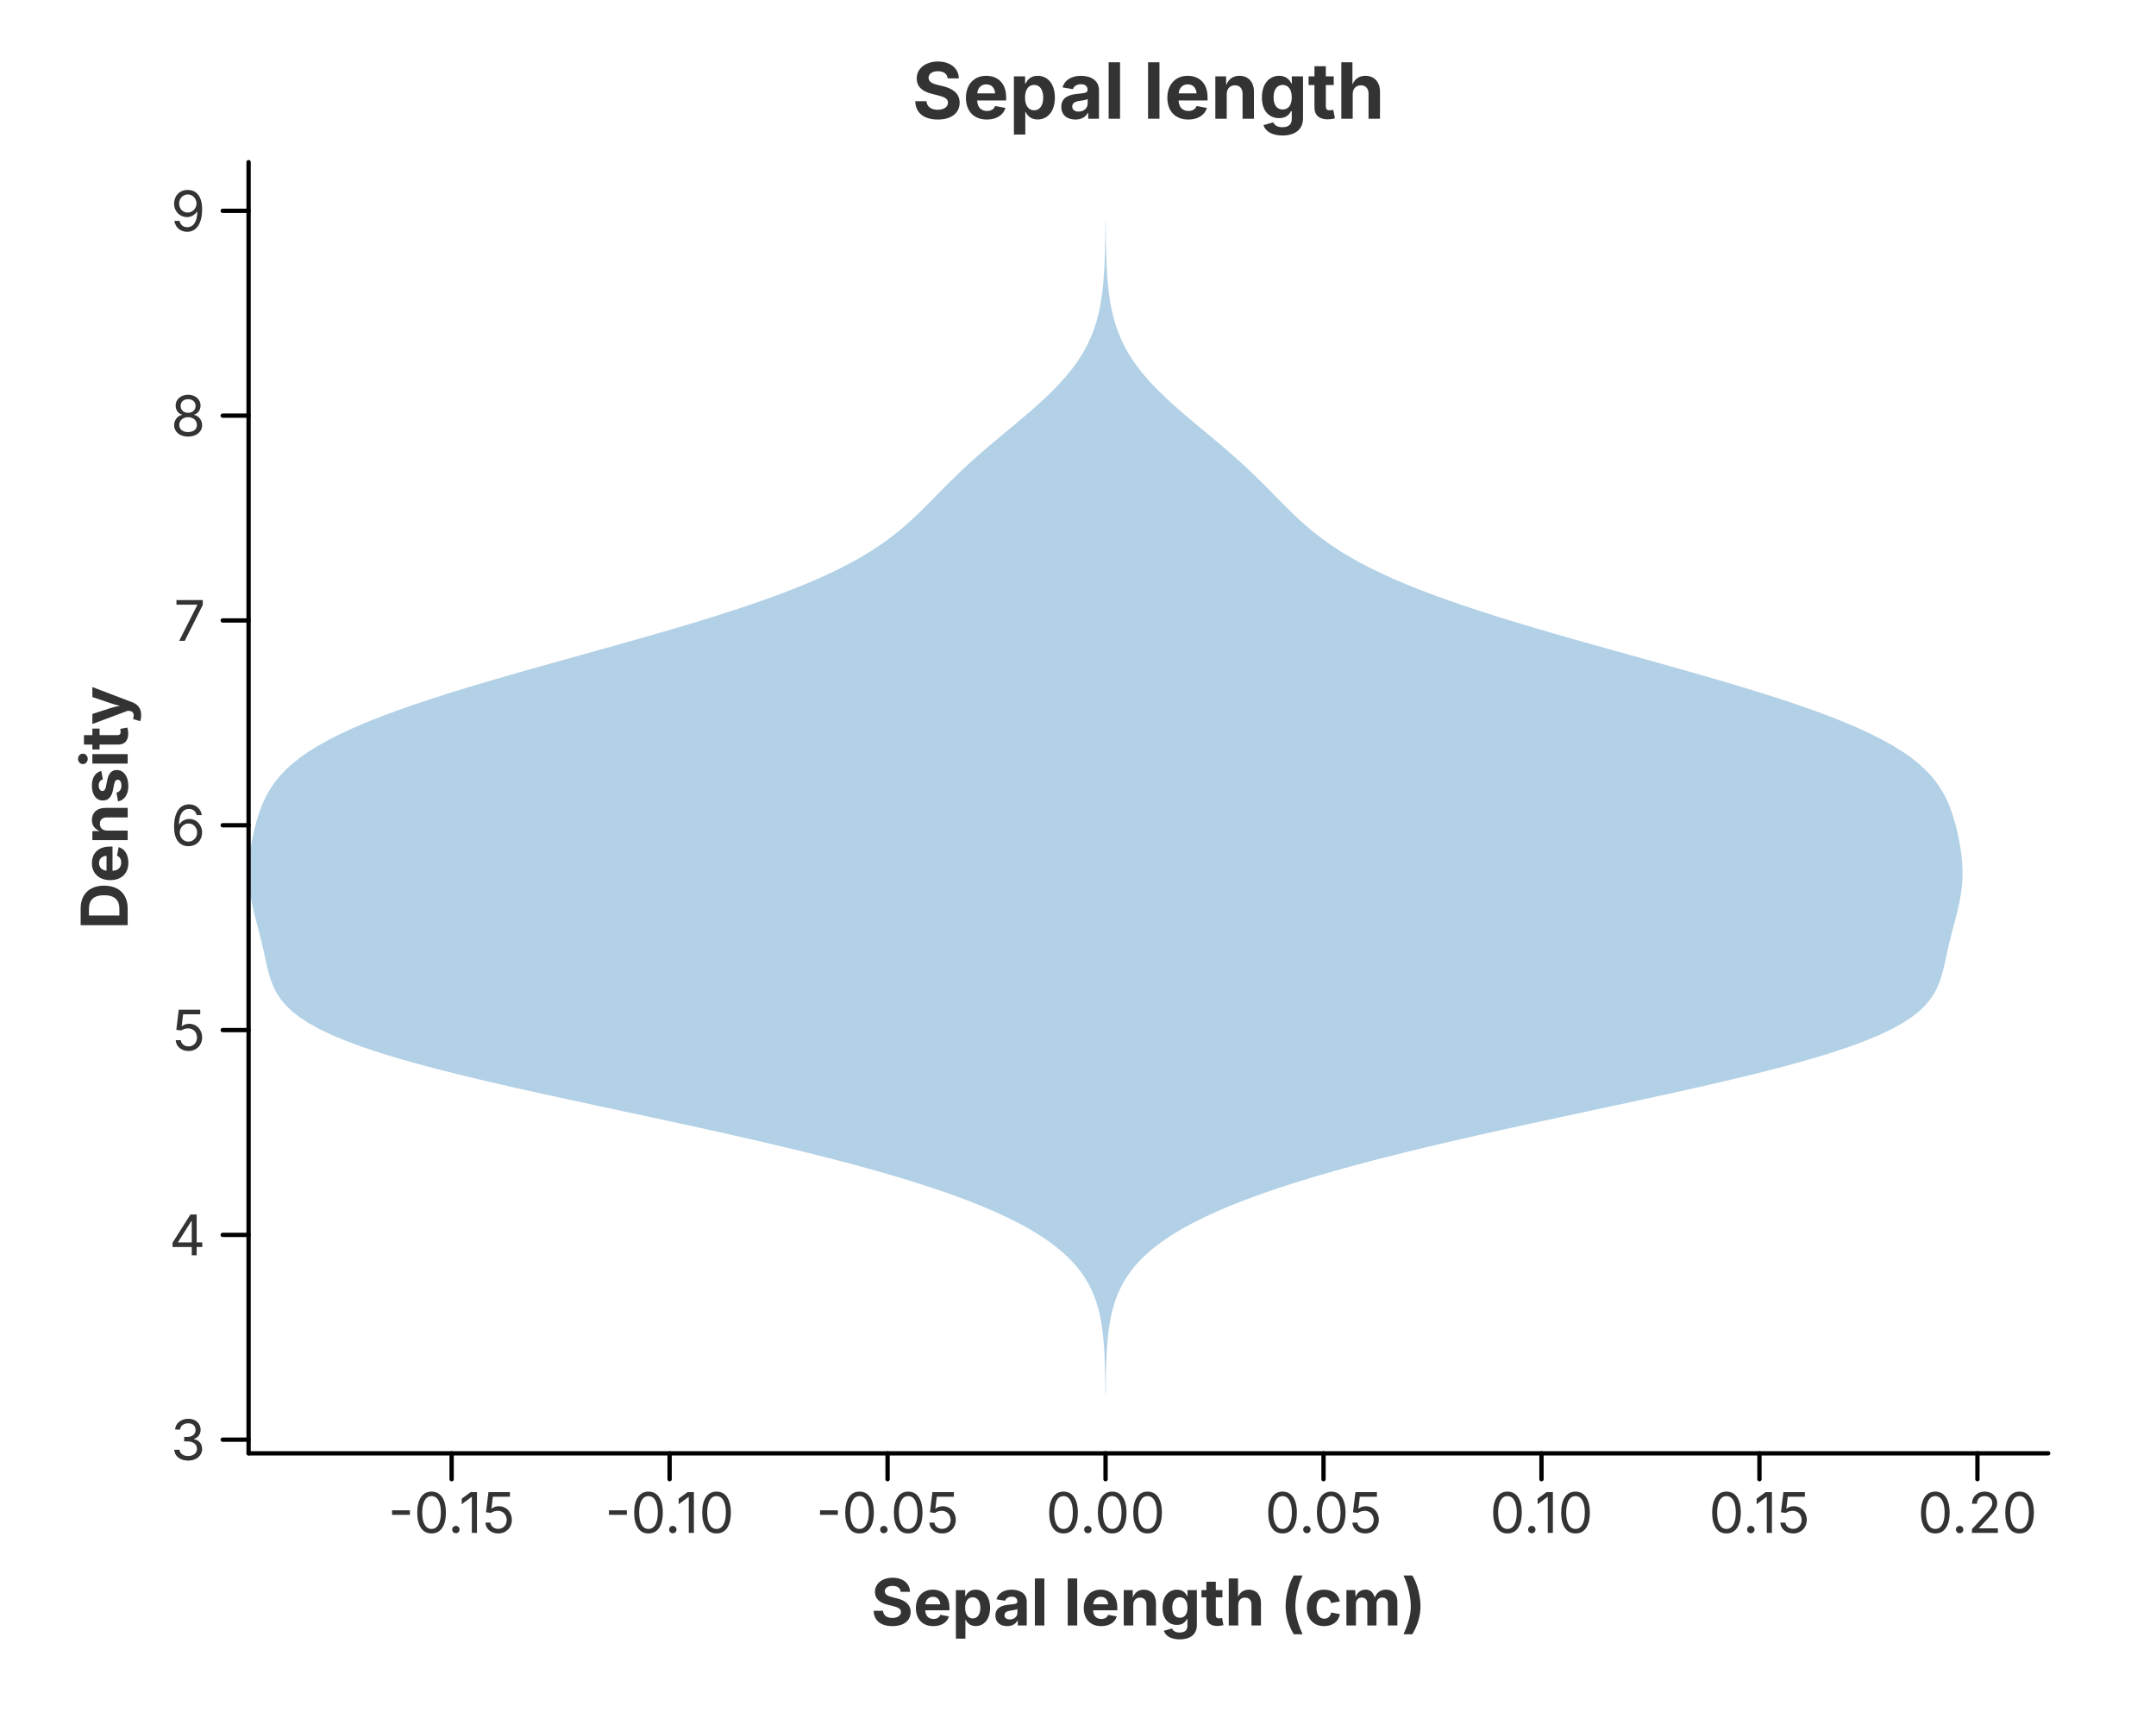
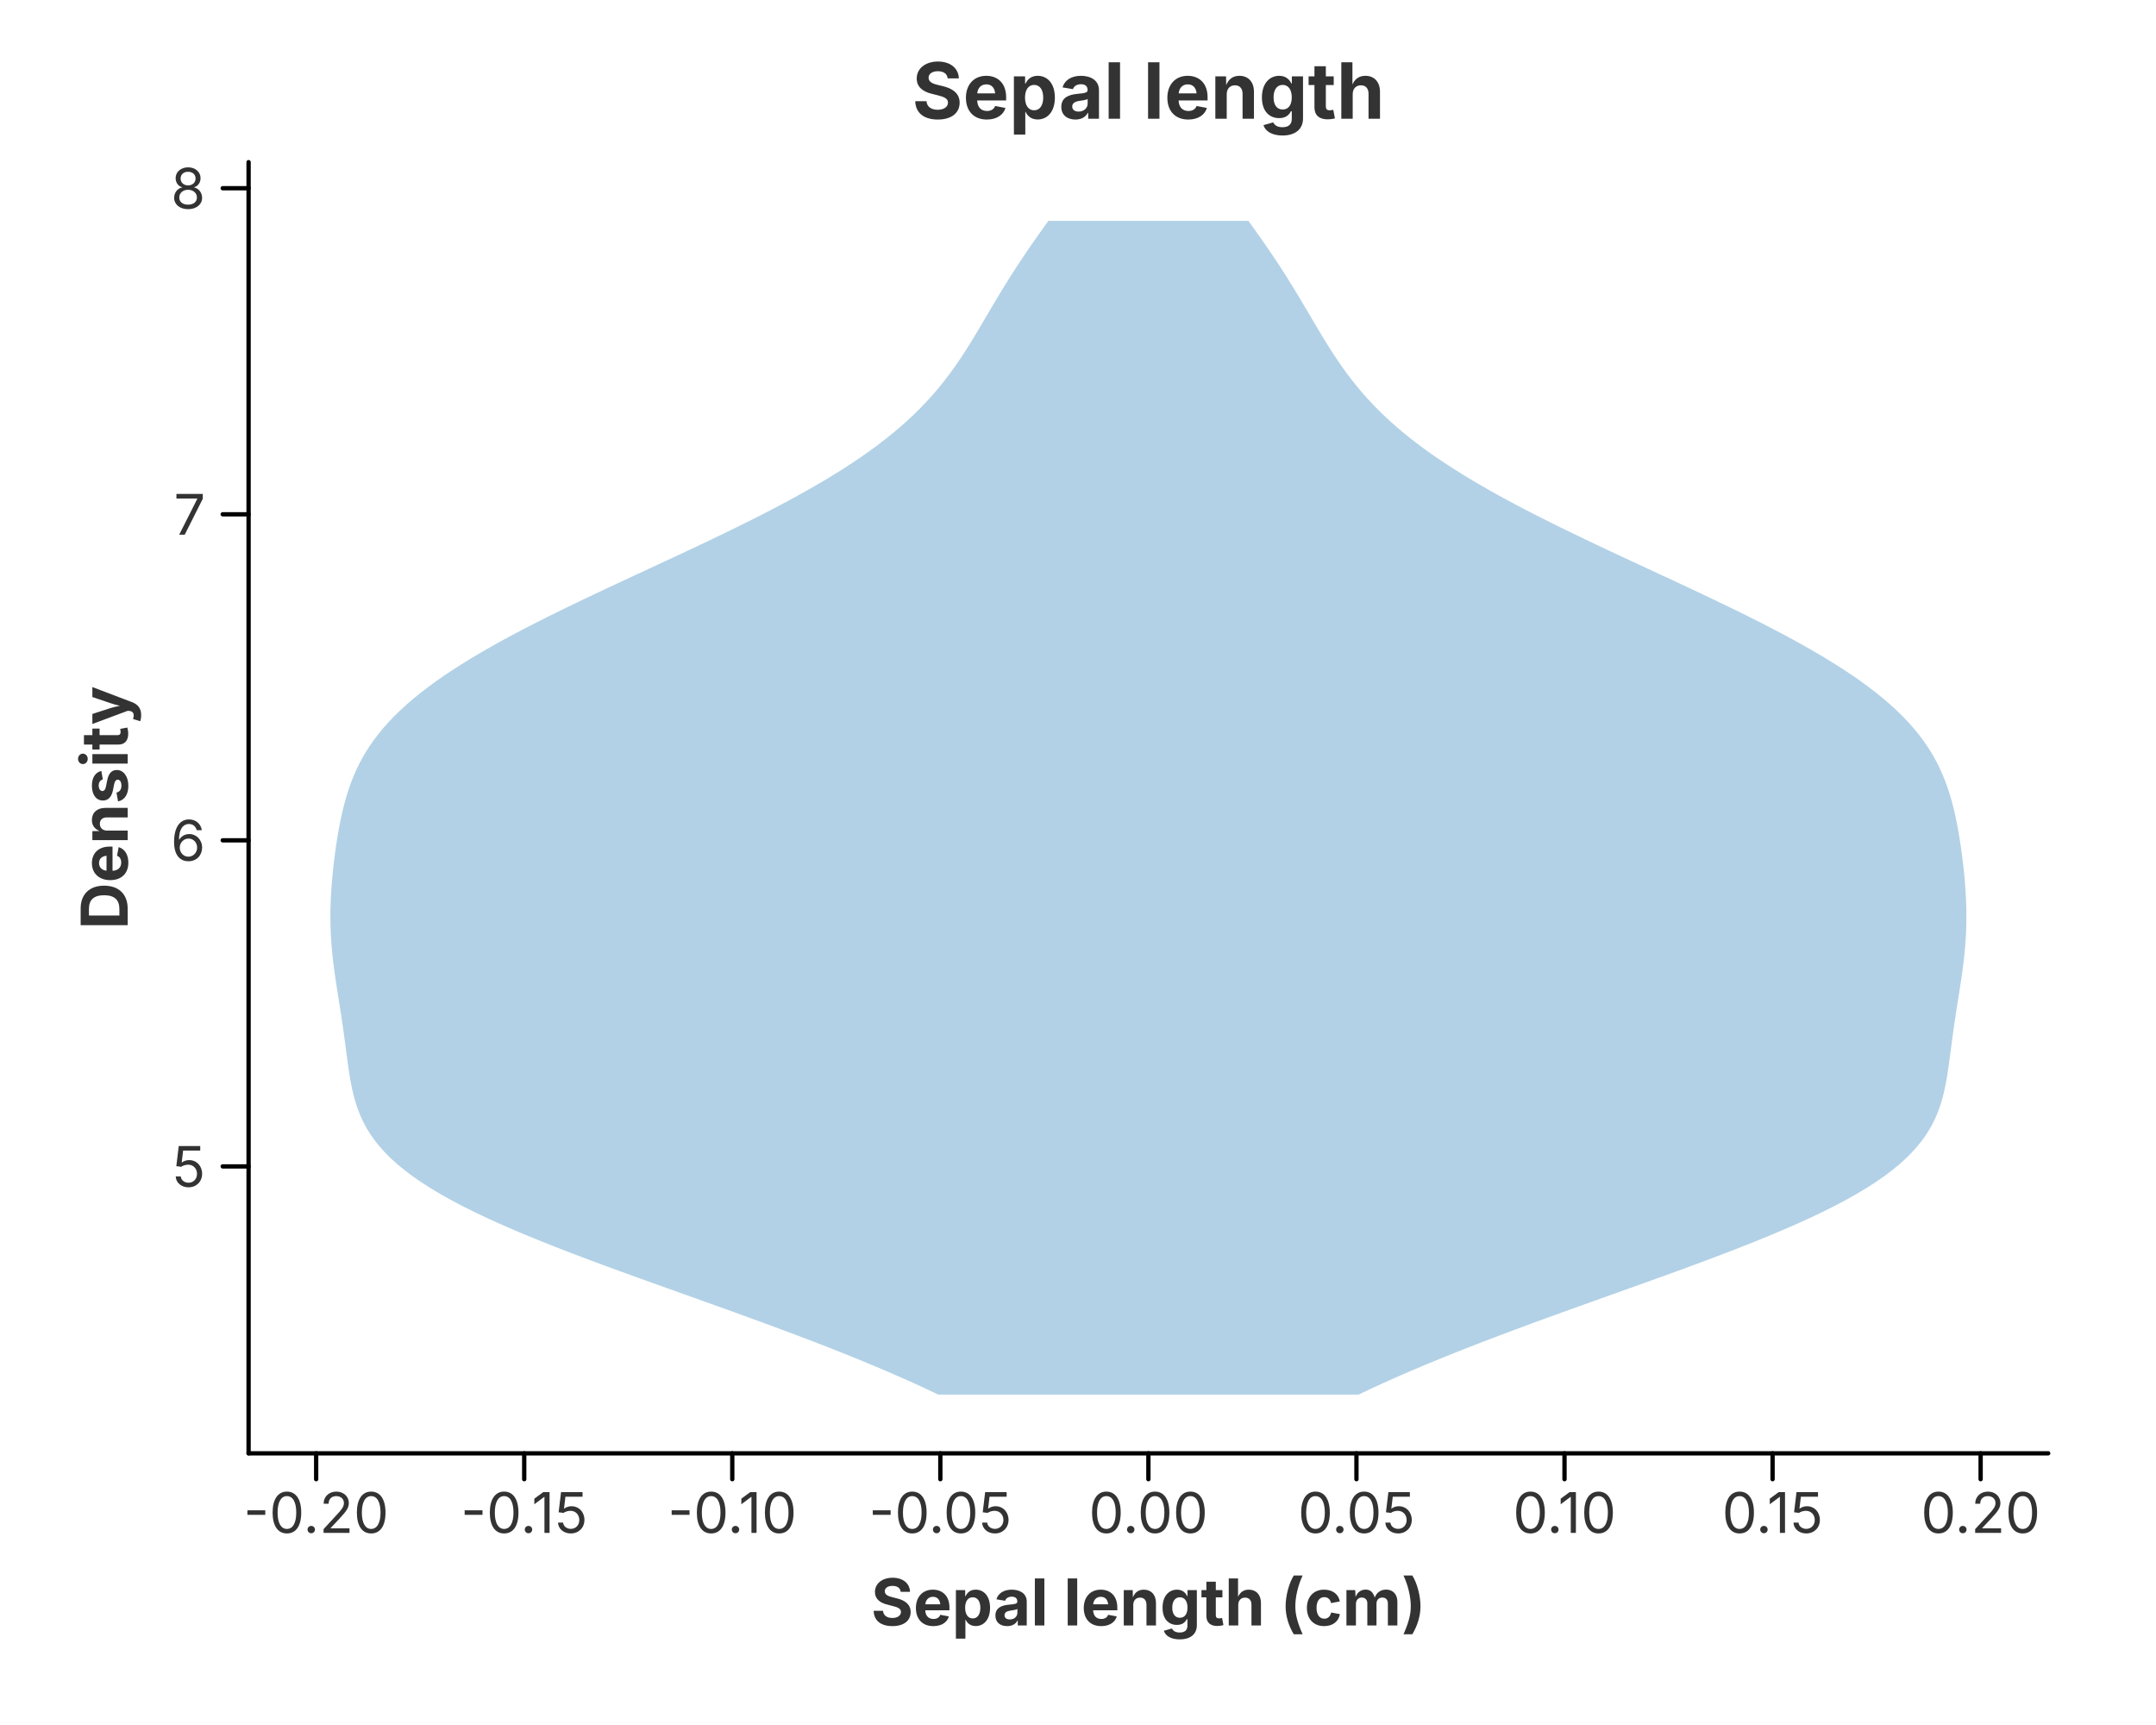
<svg xmlns="http://www.w3.org/2000/svg" width="500" height="400" viewBox="0 0 500 400">
  <rect x="0.000" y="0.000" width="500.000" height="400.000" fill="rgba(255,255,255,1.000)" stroke="none" stroke-width="0.000" fill-opacity="1.000" stroke-opacity="1.000" />
  <text x="266.325" y="20.800" font-size="18.0" font-family="Inter, -apple-system, BlinkMacSystemFont, 'Segoe UI', Roboto, Helvetica, Arial, 'PingFang SC', 'Microsoft YaHei', Ubuntu, Cantarell, 'Noto Sans', sans-serif" fill="rgba(51,51,51,1.000)" fill-opacity="1.000" text-anchor="middle" font-weight="bold" dominant-baseline="middle" transform="rotate(0 266.325 20.800)">Sepal length</text>
  <defs>
    <clipPath id="plot-clip-area-0">
      <rect x="57.650" y="37.600" width="417.350" height="299.400" />
    </clipPath>
  </defs>
  <g clip-path="url(#plot-clip-area-0)">
-     <path d="M 256.422 323.391 L 256.435 322.023 L 256.452 320.655 L 256.474 319.288 L 256.504 317.920 L 256.543 316.552 L 256.593 315.184 L 256.657 313.817 L 256.739 312.449 L 256.842 311.081 L 256.972 309.713 L 257.134 308.346 L 257.333 306.978 L 257.579 305.610 L 257.877 304.242 L 258.238 302.875 L 258.671 301.507 L 259.187 300.139 L 259.797 298.771 L 260.514 297.404 L 261.349 296.036 L 262.316 294.668 L 263.429 293.300 L 264.700 291.933 L 266.143 290.565 L 267.770 289.197 L 269.594 287.829 L 271.626 286.462 L 273.878 285.094 L 276.357 283.726 L 279.073 282.358 L 282.032 280.991 L 285.240 279.623 L 288.702 278.255 L 292.419 276.887 L 296.393 275.520 L 300.622 274.152 L 305.105 272.784 L 309.836 271.417 L 314.810 270.049 L 320.016 268.681 L 325.444 267.313 L 331.078 265.945 L 336.902 264.578 L 342.895 263.210 L 349.031 261.842 L 355.282 260.475 L 361.615 259.107 L 367.996 257.739 L 374.383 256.371 L 380.735 255.004 L 387.007 253.636 L 393.152 252.268 L 399.123 250.900 L 404.875 249.533 L 410.364 248.165 L 415.549 246.797 L 420.395 245.429 L 424.872 244.062 L 428.958 242.694 L 432.638 241.326 L 435.908 239.958 L 438.769 238.591 L 441.235 237.223 L 443.324 235.855 L 445.065 234.487 L 446.490 233.120 L 447.637 231.752 L 448.548 230.384 L 449.264 229.016 L 449.827 227.649 L 450.276 226.281 L 450.647 224.913 L 450.972 223.545 L 451.274 222.178 L 451.573 220.810 L 451.882 219.442 L 452.207 218.074 L 452.549 216.707 L 452.905 215.339 L 453.266 213.971 L 453.623 212.603 L 453.965 211.236 L 454.279 209.868 L 454.554 208.500 L 454.783 207.132 L 454.957 205.765 L 455.072 204.397 L 455.126 203.029 L 455.121 201.661 L 455.058 200.294 L 454.943 198.926 L 454.780 197.558 L 454.574 196.190 L 454.329 194.823 L 454.048 193.455 L 453.729 192.087 L 453.371 190.719 L 452.966 189.352 L 452.507 187.984 L 451.981 186.616 L 451.372 185.248 L 450.662 183.881 L 449.833 182.513 L 448.865 181.145 L 447.735 179.777 L 446.426 178.410 L 444.916 177.042 L 443.191 175.674 L 441.235 174.306 L 439.038 172.939 L 436.591 171.571 L 433.890 170.203 L 430.936 168.835 L 427.730 167.468 L 424.281 166.100 L 420.598 164.732 L 416.695 163.364 L 412.588 161.997 L 408.296 160.629 L 403.840 159.261 L 399.243 157.893 L 394.530 156.526 L 389.726 155.158 L 384.858 153.790 L 379.954 152.422 L 375.040 151.055 L 370.144 149.687 L 365.293 148.319 L 360.513 146.951 L 355.828 145.584 L 351.262 144.216 L 346.835 142.848 L 342.568 141.480 L 338.476 140.113 L 334.573 138.745 L 330.871 137.377 L 327.377 136.009 L 324.096 134.642 L 321.029 133.274 L 318.174 131.906 L 315.528 130.538 L 313.080 129.171 L 310.821 127.803 L 308.738 126.435 L 306.814 125.067 L 305.031 123.700 L 303.371 122.332 L 301.814 120.964 L 300.339 119.596 L 298.926 118.229 L 297.554 116.861 L 296.206 115.493 L 294.863 114.125 L 293.512 112.758 L 292.139 111.390 L 290.735 110.022 L 289.294 108.655 L 287.811 107.287 L 286.287 105.919 L 284.724 104.551 L 283.128 103.184 L 281.505 101.816 L 279.866 100.448 L 278.222 99.080 L 276.584 97.713 L 274.966 96.345 L 273.380 94.977 L 271.838 93.609 L 270.352 92.242 L 268.932 90.874 L 267.586 89.506 L 266.321 88.138 L 265.142 86.771 L 264.054 85.403 L 263.057 84.035 L 262.151 82.667 L 261.335 81.300 L 260.606 79.932 L 259.961 78.564 L 259.393 77.196 L 258.899 75.829 L 258.472 74.461 L 258.105 73.093 L 257.793 71.725 L 257.530 70.358 L 257.310 68.990 L 257.127 67.622 L 256.976 66.254 L 256.853 64.887 L 256.753 63.519 L 256.672 62.151 L 256.608 60.783 L 256.557 59.416 L 256.517 58.048 L 256.486 56.680 L 256.462 55.312 L 256.443 53.945 L 256.429 52.577 L 256.418 51.209 L 256.358 51.209 L 256.347 52.577 L 256.333 53.945 L 256.315 55.312 L 256.290 56.680 L 256.259 58.048 L 256.219 59.416 L 256.168 60.783 L 256.104 62.151 L 256.023 63.519 L 255.923 64.887 L 255.800 66.254 L 255.649 67.622 L 255.466 68.990 L 255.246 70.358 L 254.983 71.725 L 254.671 73.093 L 254.305 74.461 L 253.877 75.829 L 253.383 77.196 L 252.815 78.564 L 252.170 79.932 L 251.441 81.300 L 250.625 82.667 L 249.720 84.035 L 248.722 85.403 L 247.634 86.771 L 246.455 88.138 L 245.191 89.506 L 243.844 90.874 L 242.424 92.242 L 240.938 93.609 L 239.396 94.977 L 237.810 96.345 L 236.192 97.713 L 234.554 99.080 L 232.910 100.448 L 231.271 101.816 L 229.648 103.184 L 228.052 104.551 L 226.489 105.919 L 224.965 107.287 L 223.482 108.655 L 222.041 110.022 L 220.637 111.390 L 219.264 112.758 L 217.913 114.125 L 216.570 115.493 L 215.222 116.861 L 213.850 118.229 L 212.437 119.596 L 210.962 120.964 L 209.405 122.332 L 207.745 123.700 L 205.963 125.067 L 204.038 126.435 L 201.955 127.803 L 199.696 129.171 L 197.249 130.538 L 194.602 131.906 L 191.747 133.274 L 188.681 134.642 L 185.399 136.009 L 181.905 137.377 L 178.203 138.745 L 174.301 140.113 L 170.208 141.480 L 165.941 142.848 L 161.514 144.216 L 156.948 145.584 L 152.263 146.951 L 147.483 148.319 L 142.632 149.687 L 137.736 151.055 L 132.822 152.422 L 127.918 153.790 L 123.050 155.158 L 118.246 156.526 L 113.533 157.893 L 108.936 159.261 L 104.480 160.629 L 100.188 161.997 L 96.081 163.364 L 92.178 164.732 L 88.495 166.100 L 85.046 167.468 L 81.841 168.835 L 78.886 170.203 L 76.185 171.571 L 73.739 172.939 L 71.541 174.306 L 69.585 175.674 L 67.860 177.042 L 66.351 178.410 L 65.041 179.777 L 63.912 181.145 L 62.943 182.513 L 62.114 183.881 L 61.405 185.248 L 60.795 186.616 L 60.269 187.984 L 59.810 189.352 L 59.406 190.719 L 59.047 192.087 L 58.729 193.455 L 58.447 194.823 L 58.202 196.190 L 57.996 197.558 L 57.833 198.926 L 57.718 200.294 L 57.655 201.661 L 57.650 203.029 L 57.704 204.397 L 57.820 205.765 L 57.993 207.132 L 58.222 208.500 L 58.498 209.868 L 58.812 211.236 L 59.153 212.603 L 59.510 213.971 L 59.872 215.339 L 60.227 216.707 L 60.569 218.074 L 60.894 219.442 L 61.203 220.810 L 61.503 222.178 L 61.805 223.545 L 62.129 224.913 L 62.500 226.281 L 62.949 227.649 L 63.512 229.016 L 64.228 230.384 L 65.139 231.752 L 66.286 233.120 L 67.711 234.487 L 69.452 235.855 L 71.541 237.223 L 74.007 238.591 L 76.868 239.958 L 80.138 241.326 L 83.818 242.694 L 87.904 244.062 L 92.381 245.429 L 97.227 246.797 L 102.412 248.165 L 107.901 249.533 L 113.653 250.900 L 119.624 252.268 L 125.769 253.636 L 132.041 255.004 L 138.393 256.371 L 144.780 257.739 L 151.161 259.107 L 157.495 260.475 L 163.745 261.842 L 169.881 263.210 L 175.874 264.578 L 181.698 265.945 L 187.332 267.313 L 192.760 268.681 L 197.967 270.049 L 202.940 271.417 L 207.671 272.784 L 212.154 274.152 L 216.383 275.520 L 220.357 276.887 L 224.074 278.255 L 227.536 279.623 L 230.744 280.991 L 233.703 282.358 L 236.419 283.726 L 238.899 285.094 L 241.150 286.462 L 243.182 287.829 L 245.006 289.197 L 246.633 290.565 L 248.076 291.933 L 249.347 293.300 L 250.460 294.668 L 251.427 296.036 L 252.263 297.404 L 252.979 298.771 L 253.589 300.139 L 254.105 301.507 L 254.538 302.875 L 254.899 304.242 L 255.198 305.610 L 255.443 306.978 L 255.643 308.346 L 255.804 309.713 L 255.934 311.081 L 256.038 312.449 L 256.119 313.817 L 256.184 315.184 L 256.233 316.552 L 256.272 317.920 L 256.302 319.288 L 256.324 320.655 L 256.341 322.023 L 256.354 323.391 Z" fill="rgba(127,179,213,1.000)" fill-opacity="0.600" stroke="none" />
+     <path d="M 315.055 323.391 L 317.938 322.023 L 320.912 320.655 L 323.974 319.288 L 327.123 317.920 L 330.355 316.552 L 333.667 315.184 L 337.056 313.817 L 340.517 312.449 L 344.045 311.081 L 347.635 309.713 L 351.281 308.346 L 354.977 306.978 L 358.717 305.610 L 362.492 304.242 L 366.294 302.875 L 370.115 301.507 L 373.945 300.139 L 377.776 298.771 L 381.596 297.404 L 385.396 296.036 L 389.164 294.668 L 392.890 293.300 L 396.563 291.933 L 400.172 290.565 L 403.705 289.197 L 407.152 287.829 L 410.502 286.462 L 413.746 285.094 L 416.874 283.726 L 419.878 282.358 L 422.750 280.991 L 425.483 279.623 L 428.072 278.255 L 430.512 276.887 L 432.799 275.520 L 434.932 274.152 L 436.910 272.784 L 438.734 271.417 L 440.406 270.049 L 441.928 268.681 L 443.305 267.313 L 444.542 265.945 L 445.647 264.578 L 446.626 263.210 L 447.489 261.842 L 448.243 260.475 L 448.899 259.107 L 449.466 257.739 L 449.954 256.371 L 450.373 255.004 L 450.733 253.636 L 451.043 252.268 L 451.313 250.900 L 451.551 249.533 L 451.765 248.165 L 451.962 246.797 L 452.148 245.429 L 452.328 244.062 L 452.507 242.694 L 452.688 241.326 L 452.873 239.958 L 453.064 238.591 L 453.262 237.223 L 453.466 235.855 L 453.676 234.487 L 453.890 233.120 L 454.106 231.752 L 454.323 230.384 L 454.537 229.016 L 454.746 227.649 L 454.947 226.281 L 455.137 224.913 L 455.314 223.545 L 455.475 222.178 L 455.618 220.810 L 455.742 219.442 L 455.844 218.074 L 455.925 216.707 L 455.982 215.339 L 456.017 213.971 L 456.030 212.603 L 456.020 211.236 L 455.988 209.868 L 455.936 208.500 L 455.864 207.132 L 455.775 205.765 L 455.668 204.397 L 455.545 203.029 L 455.408 201.661 L 455.256 200.294 L 455.090 198.926 L 454.911 197.558 L 454.718 196.190 L 454.510 194.823 L 454.286 193.455 L 454.044 192.087 L 453.782 190.719 L 453.498 189.352 L 453.188 187.984 L 452.849 186.616 L 452.477 185.248 L 452.068 183.881 L 451.617 182.513 L 451.119 181.145 L 450.570 179.777 L 449.965 178.410 L 449.298 177.042 L 448.566 175.674 L 447.764 174.306 L 446.886 172.939 L 445.929 171.571 L 444.890 170.203 L 443.765 168.835 L 442.550 167.468 L 441.244 166.100 L 439.845 164.732 L 438.351 163.364 L 436.761 161.997 L 435.076 160.629 L 433.295 159.261 L 431.419 157.893 L 429.450 156.526 L 427.389 155.158 L 425.239 153.790 L 423.003 152.422 L 420.685 151.055 L 418.286 149.687 L 415.814 148.319 L 413.270 146.951 L 410.661 145.584 L 407.992 144.216 L 405.267 142.848 L 402.493 141.480 L 399.676 140.113 L 396.821 138.745 L 393.935 137.377 L 391.025 136.009 L 388.096 134.642 L 385.155 133.274 L 382.208 131.906 L 379.263 130.538 L 376.325 129.171 L 373.401 127.803 L 370.497 126.435 L 367.619 125.067 L 364.774 123.700 L 361.966 122.332 L 359.201 120.964 L 356.485 119.596 L 353.823 118.229 L 351.218 116.861 L 348.676 115.493 L 346.199 114.125 L 343.792 112.758 L 341.458 111.390 L 339.198 110.022 L 337.016 108.655 L 334.912 107.287 L 332.889 105.919 L 330.946 104.551 L 329.083 103.184 L 327.302 101.816 L 325.599 100.448 L 323.976 99.080 L 322.429 97.713 L 320.957 96.345 L 319.557 94.977 L 318.226 93.609 L 316.961 92.242 L 315.758 90.874 L 314.613 89.506 L 313.522 88.138 L 312.481 86.771 L 311.485 85.403 L 310.530 84.035 L 309.609 82.667 L 308.719 81.300 L 307.855 79.932 L 307.012 78.564 L 306.185 77.196 L 305.369 75.829 L 304.561 74.461 L 303.756 73.093 L 302.950 71.725 L 302.141 70.358 L 301.325 68.990 L 300.500 67.622 L 299.663 66.254 L 298.812 64.887 L 297.948 63.519 L 297.067 62.151 L 296.171 60.783 L 295.259 59.416 L 294.333 58.048 L 293.392 56.680 L 292.438 55.312 L 291.473 53.945 L 290.499 52.577 L 289.519 51.209 L 243.131 51.209 L 242.151 52.577 L 241.177 53.945 L 240.212 55.312 L 239.258 56.680 L 238.317 58.048 L 237.391 59.416 L 236.479 60.783 L 235.583 62.151 L 234.702 63.519 L 233.837 64.887 L 232.987 66.254 L 232.150 67.622 L 231.325 68.990 L 230.509 70.358 L 229.700 71.725 L 228.894 73.093 L 228.089 74.461 L 227.281 75.829 L 226.465 77.196 L 225.638 78.564 L 224.795 79.932 L 223.931 81.300 L 223.041 82.667 L 222.120 84.035 L 221.165 85.403 L 220.169 86.771 L 219.128 88.138 L 218.037 89.506 L 216.892 90.874 L 215.689 92.242 L 214.424 93.609 L 213.093 94.977 L 211.693 96.345 L 210.221 97.713 L 208.674 99.080 L 207.051 100.448 L 205.348 101.816 L 203.567 103.184 L 201.704 104.551 L 199.761 105.919 L 197.738 107.287 L 195.634 108.655 L 193.452 110.022 L 191.192 111.390 L 188.858 112.758 L 186.451 114.125 L 183.974 115.493 L 181.432 116.861 L 178.827 118.229 L 176.165 119.596 L 173.449 120.964 L 170.684 122.332 L 167.876 123.700 L 165.031 125.067 L 162.153 126.435 L 159.249 127.803 L 156.325 129.171 L 153.387 130.538 L 150.442 131.906 L 147.495 133.274 L 144.554 134.642 L 141.625 136.009 L 138.715 137.377 L 135.829 138.745 L 132.974 140.113 L 130.157 141.480 L 127.383 142.848 L 124.658 144.216 L 121.989 145.584 L 119.380 146.951 L 116.836 148.319 L 114.363 149.687 L 111.965 151.055 L 109.647 152.422 L 107.411 153.790 L 105.261 155.158 L 103.200 156.526 L 101.231 157.893 L 99.355 159.261 L 97.574 160.629 L 95.889 161.997 L 94.299 163.364 L 92.805 164.732 L 91.406 166.100 L 90.100 167.468 L 88.885 168.835 L 87.760 170.203 L 86.721 171.571 L 85.764 172.939 L 84.886 174.306 L 84.084 175.674 L 83.352 177.042 L 82.685 178.410 L 82.080 179.777 L 81.531 181.145 L 81.033 182.513 L 80.582 183.881 L 80.173 185.248 L 79.801 186.616 L 79.462 187.984 L 79.152 189.352 L 78.868 190.719 L 78.606 192.087 L 78.364 193.455 L 78.140 194.823 L 77.932 196.190 L 77.739 197.558 L 77.560 198.926 L 77.394 200.294 L 77.242 201.661 L 77.105 203.029 L 76.982 204.397 L 76.875 205.765 L 76.786 207.132 L 76.714 208.500 L 76.662 209.868 L 76.630 211.236 L 76.620 212.603 L 76.633 213.971 L 76.668 215.339 L 76.725 216.707 L 76.806 218.074 L 76.908 219.442 L 77.032 220.810 L 77.175 222.178 L 77.336 223.545 L 77.513 224.913 L 77.703 226.281 L 77.904 227.649 L 78.113 229.016 L 78.327 230.384 L 78.544 231.752 L 78.760 233.120 L 78.974 234.487 L 79.184 235.855 L 79.388 237.223 L 79.586 238.591 L 79.777 239.958 L 79.962 241.326 L 80.143 242.694 L 80.322 244.062 L 80.502 245.429 L 80.688 246.797 L 80.885 248.165 L 81.099 249.533 L 81.337 250.900 L 81.607 252.268 L 81.917 253.636 L 82.277 255.004 L 82.696 256.371 L 83.184 257.739 L 83.751 259.107 L 84.407 260.475 L 85.161 261.842 L 86.024 263.210 L 87.003 264.578 L 88.108 265.945 L 89.345 267.313 L 90.722 268.681 L 92.244 270.049 L 93.916 271.417 L 95.740 272.784 L 97.718 274.152 L 99.851 275.520 L 102.138 276.887 L 104.578 278.255 L 107.167 279.623 L 109.900 280.991 L 112.772 282.358 L 115.776 283.726 L 118.904 285.094 L 122.148 286.462 L 125.498 287.829 L 128.945 289.197 L 132.478 290.565 L 136.087 291.933 L 139.760 293.300 L 143.486 294.668 L 147.254 296.036 L 151.054 297.404 L 154.874 298.771 L 158.705 300.139 L 162.535 301.507 L 166.356 302.875 L 170.158 304.242 L 173.933 305.610 L 177.673 306.978 L 181.369 308.346 L 185.015 309.713 L 188.605 311.081 L 192.133 312.449 L 195.594 313.817 L 198.983 315.184 L 202.295 316.552 L 205.527 317.920 L 208.676 319.288 L 211.738 320.655 L 214.712 322.023 L 217.595 323.391 Z" fill="rgba(127,179,213,1.000)" fill-opacity="0.600" stroke="none" />
  </g>
  <path d="M 57.650 337.000 L 475.000 337.000" fill="none" stroke="rgba(0,0,0,1.000)" stroke-width="1.000" stroke-opacity="1.000" stroke-linejoin="round" stroke-linecap="round" />
-   <path d="M 104.738 337.000 L 104.738 343.000" fill="none" stroke="rgba(0,0,0,1.000)" stroke-width="1.000" stroke-opacity="1.000" stroke-linejoin="round" stroke-linecap="round" />
-   <text x="104.738" y="346.000" font-size="13.0" font-family="Inter, -apple-system, BlinkMacSystemFont, 'Segoe UI', Roboto, Helvetica, Arial, 'PingFang SC', 'Microsoft YaHei', Ubuntu, Cantarell, 'Noto Sans', sans-serif" fill="rgba(51,51,51,1.000)" fill-opacity="1.000" text-anchor="middle" font-weight="normal" dominant-baseline="hanging" transform="rotate(0 104.738 346.000)">-0.15</text>
-   <path d="M 155.288 337.000 L 155.288 343.000" fill="none" stroke="rgba(0,0,0,1.000)" stroke-width="1.000" stroke-opacity="1.000" stroke-linejoin="round" stroke-linecap="round" />
-   <text x="155.288" y="346.000" font-size="13.0" font-family="Inter, -apple-system, BlinkMacSystemFont, 'Segoe UI', Roboto, Helvetica, Arial, 'PingFang SC', 'Microsoft YaHei', Ubuntu, Cantarell, 'Noto Sans', sans-serif" fill="rgba(51,51,51,1.000)" fill-opacity="1.000" text-anchor="middle" font-weight="normal" dominant-baseline="hanging" transform="rotate(0 155.288 346.000)">-0.10</text>
-   <path d="M 205.838 337.000 L 205.838 343.000" fill="none" stroke="rgba(0,0,0,1.000)" stroke-width="1.000" stroke-opacity="1.000" stroke-linejoin="round" stroke-linecap="round" />
-   <text x="205.838" y="346.000" font-size="13.0" font-family="Inter, -apple-system, BlinkMacSystemFont, 'Segoe UI', Roboto, Helvetica, Arial, 'PingFang SC', 'Microsoft YaHei', Ubuntu, Cantarell, 'Noto Sans', sans-serif" fill="rgba(51,51,51,1.000)" fill-opacity="1.000" text-anchor="middle" font-weight="normal" dominant-baseline="hanging" transform="rotate(0 205.838 346.000)">-0.05</text>
-   <path d="M 256.388 337.000 L 256.388 343.000" fill="none" stroke="rgba(0,0,0,1.000)" stroke-width="1.000" stroke-opacity="1.000" stroke-linejoin="round" stroke-linecap="round" />
-   <text x="256.388" y="346.000" font-size="13.0" font-family="Inter, -apple-system, BlinkMacSystemFont, 'Segoe UI', Roboto, Helvetica, Arial, 'PingFang SC', 'Microsoft YaHei', Ubuntu, Cantarell, 'Noto Sans', sans-serif" fill="rgba(51,51,51,1.000)" fill-opacity="1.000" text-anchor="middle" font-weight="normal" dominant-baseline="hanging" transform="rotate(0 256.388 346.000)">0.00</text>
-   <path d="M 306.938 337.000 L 306.938 343.000" fill="none" stroke="rgba(0,0,0,1.000)" stroke-width="1.000" stroke-opacity="1.000" stroke-linejoin="round" stroke-linecap="round" />
-   <text x="306.938" y="346.000" font-size="13.0" font-family="Inter, -apple-system, BlinkMacSystemFont, 'Segoe UI', Roboto, Helvetica, Arial, 'PingFang SC', 'Microsoft YaHei', Ubuntu, Cantarell, 'Noto Sans', sans-serif" fill="rgba(51,51,51,1.000)" fill-opacity="1.000" text-anchor="middle" font-weight="normal" dominant-baseline="hanging" transform="rotate(0 306.938 346.000)">0.05</text>
-   <path d="M 357.488 337.000 L 357.488 343.000" fill="none" stroke="rgba(0,0,0,1.000)" stroke-width="1.000" stroke-opacity="1.000" stroke-linejoin="round" stroke-linecap="round" />
-   <text x="357.488" y="346.000" font-size="13.0" font-family="Inter, -apple-system, BlinkMacSystemFont, 'Segoe UI', Roboto, Helvetica, Arial, 'PingFang SC', 'Microsoft YaHei', Ubuntu, Cantarell, 'Noto Sans', sans-serif" fill="rgba(51,51,51,1.000)" fill-opacity="1.000" text-anchor="middle" font-weight="normal" dominant-baseline="hanging" transform="rotate(0 357.488 346.000)">0.10</text>
-   <path d="M 408.038 337.000 L 408.038 343.000" fill="none" stroke="rgba(0,0,0,1.000)" stroke-width="1.000" stroke-opacity="1.000" stroke-linejoin="round" stroke-linecap="round" />
-   <text x="408.038" y="346.000" font-size="13.0" font-family="Inter, -apple-system, BlinkMacSystemFont, 'Segoe UI', Roboto, Helvetica, Arial, 'PingFang SC', 'Microsoft YaHei', Ubuntu, Cantarell, 'Noto Sans', sans-serif" fill="rgba(51,51,51,1.000)" fill-opacity="1.000" text-anchor="middle" font-weight="normal" dominant-baseline="hanging" transform="rotate(0 408.038 346.000)">0.15</text>
-   <path d="M 458.588 337.000 L 458.588 343.000" fill="none" stroke="rgba(0,0,0,1.000)" stroke-width="1.000" stroke-opacity="1.000" stroke-linejoin="round" stroke-linecap="round" />
-   <text x="458.588" y="346.000" font-size="13.0" font-family="Inter, -apple-system, BlinkMacSystemFont, 'Segoe UI', Roboto, Helvetica, Arial, 'PingFang SC', 'Microsoft YaHei', Ubuntu, Cantarell, 'Noto Sans', sans-serif" fill="rgba(51,51,51,1.000)" fill-opacity="1.000" text-anchor="middle" font-weight="normal" dominant-baseline="hanging" transform="rotate(0 458.588 346.000)">0.20</text>
+   <path d="M 73.321 337.000 L 73.321 343.000" fill="none" stroke="rgba(0,0,0,1.000)" stroke-width="1.000" stroke-opacity="1.000" stroke-linejoin="round" stroke-linecap="round" />
+   <text x="73.321" y="346.000" font-size="13.0" font-family="Inter, -apple-system, BlinkMacSystemFont, 'Segoe UI', Roboto, Helvetica, Arial, 'PingFang SC', 'Microsoft YaHei', Ubuntu, Cantarell, 'Noto Sans', sans-serif" fill="rgba(51,51,51,1.000)" fill-opacity="1.000" text-anchor="middle" font-weight="normal" dominant-baseline="hanging" transform="rotate(0 73.321 346.000)">-0.20</text>
+   <path d="M 121.572 337.000 L 121.572 343.000" fill="none" stroke="rgba(0,0,0,1.000)" stroke-width="1.000" stroke-opacity="1.000" stroke-linejoin="round" stroke-linecap="round" />
+   <text x="121.572" y="346.000" font-size="13.0" font-family="Inter, -apple-system, BlinkMacSystemFont, 'Segoe UI', Roboto, Helvetica, Arial, 'PingFang SC', 'Microsoft YaHei', Ubuntu, Cantarell, 'Noto Sans', sans-serif" fill="rgba(51,51,51,1.000)" fill-opacity="1.000" text-anchor="middle" font-weight="normal" dominant-baseline="hanging" transform="rotate(0 121.572 346.000)">-0.15</text>
+   <path d="M 169.823 337.000 L 169.823 343.000" fill="none" stroke="rgba(0,0,0,1.000)" stroke-width="1.000" stroke-opacity="1.000" stroke-linejoin="round" stroke-linecap="round" />
+   <text x="169.823" y="346.000" font-size="13.0" font-family="Inter, -apple-system, BlinkMacSystemFont, 'Segoe UI', Roboto, Helvetica, Arial, 'PingFang SC', 'Microsoft YaHei', Ubuntu, Cantarell, 'Noto Sans', sans-serif" fill="rgba(51,51,51,1.000)" fill-opacity="1.000" text-anchor="middle" font-weight="normal" dominant-baseline="hanging" transform="rotate(0 169.823 346.000)">-0.10</text>
+   <path d="M 218.074 337.000 L 218.074 343.000" fill="none" stroke="rgba(0,0,0,1.000)" stroke-width="1.000" stroke-opacity="1.000" stroke-linejoin="round" stroke-linecap="round" />
+   <text x="218.074" y="346.000" font-size="13.0" font-family="Inter, -apple-system, BlinkMacSystemFont, 'Segoe UI', Roboto, Helvetica, Arial, 'PingFang SC', 'Microsoft YaHei', Ubuntu, Cantarell, 'Noto Sans', sans-serif" fill="rgba(51,51,51,1.000)" fill-opacity="1.000" text-anchor="middle" font-weight="normal" dominant-baseline="hanging" transform="rotate(0 218.074 346.000)">-0.05</text>
+   <path d="M 266.325 337.000 L 266.325 343.000" fill="none" stroke="rgba(0,0,0,1.000)" stroke-width="1.000" stroke-opacity="1.000" stroke-linejoin="round" stroke-linecap="round" />
+   <text x="266.325" y="346.000" font-size="13.0" font-family="Inter, -apple-system, BlinkMacSystemFont, 'Segoe UI', Roboto, Helvetica, Arial, 'PingFang SC', 'Microsoft YaHei', Ubuntu, Cantarell, 'Noto Sans', sans-serif" fill="rgba(51,51,51,1.000)" fill-opacity="1.000" text-anchor="middle" font-weight="normal" dominant-baseline="hanging" transform="rotate(0 266.325 346.000)">0.00</text>
+   <path d="M 314.576 337.000 L 314.576 343.000" fill="none" stroke="rgba(0,0,0,1.000)" stroke-width="1.000" stroke-opacity="1.000" stroke-linejoin="round" stroke-linecap="round" />
+   <text x="314.576" y="346.000" font-size="13.0" font-family="Inter, -apple-system, BlinkMacSystemFont, 'Segoe UI', Roboto, Helvetica, Arial, 'PingFang SC', 'Microsoft YaHei', Ubuntu, Cantarell, 'Noto Sans', sans-serif" fill="rgba(51,51,51,1.000)" fill-opacity="1.000" text-anchor="middle" font-weight="normal" dominant-baseline="hanging" transform="rotate(0 314.576 346.000)">0.05</text>
+   <path d="M 362.827 337.000 L 362.827 343.000" fill="none" stroke="rgba(0,0,0,1.000)" stroke-width="1.000" stroke-opacity="1.000" stroke-linejoin="round" stroke-linecap="round" />
+   <text x="362.827" y="346.000" font-size="13.0" font-family="Inter, -apple-system, BlinkMacSystemFont, 'Segoe UI', Roboto, Helvetica, Arial, 'PingFang SC', 'Microsoft YaHei', Ubuntu, Cantarell, 'Noto Sans', sans-serif" fill="rgba(51,51,51,1.000)" fill-opacity="1.000" text-anchor="middle" font-weight="normal" dominant-baseline="hanging" transform="rotate(0 362.827 346.000)">0.10</text>
+   <path d="M 411.078 337.000 L 411.078 343.000" fill="none" stroke="rgba(0,0,0,1.000)" stroke-width="1.000" stroke-opacity="1.000" stroke-linejoin="round" stroke-linecap="round" />
+   <text x="411.078" y="346.000" font-size="13.0" font-family="Inter, -apple-system, BlinkMacSystemFont, 'Segoe UI', Roboto, Helvetica, Arial, 'PingFang SC', 'Microsoft YaHei', Ubuntu, Cantarell, 'Noto Sans', sans-serif" fill="rgba(51,51,51,1.000)" fill-opacity="1.000" text-anchor="middle" font-weight="normal" dominant-baseline="hanging" transform="rotate(0 411.078 346.000)">0.15</text>
+   <path d="M 459.329 337.000 L 459.329 343.000" fill="none" stroke="rgba(0,0,0,1.000)" stroke-width="1.000" stroke-opacity="1.000" stroke-linejoin="round" stroke-linecap="round" />
+   <text x="459.329" y="346.000" font-size="13.0" font-family="Inter, -apple-system, BlinkMacSystemFont, 'Segoe UI', Roboto, Helvetica, Arial, 'PingFang SC', 'Microsoft YaHei', Ubuntu, Cantarell, 'Noto Sans', sans-serif" fill="rgba(51,51,51,1.000)" fill-opacity="1.000" text-anchor="middle" font-weight="normal" dominant-baseline="hanging" transform="rotate(0 459.329 346.000)">0.20</text>
  <text x="266.325" y="366.000" font-size="15.0" font-family="Inter, -apple-system, BlinkMacSystemFont, 'Segoe UI', Roboto, Helvetica, Arial, 'PingFang SC', 'Microsoft YaHei', Ubuntu, Cantarell, 'Noto Sans', sans-serif" fill="rgba(51,51,51,1.000)" fill-opacity="1.000" text-anchor="middle" font-weight="bold" dominant-baseline="hanging" transform="rotate(0 266.325 366.000)">Sepal length (cm)</text>
  <path d="M 57.650 37.600 L 57.650 337.000" fill="none" stroke="rgba(0,0,0,1.000)" stroke-width="1.000" stroke-opacity="1.000" stroke-linejoin="round" stroke-linecap="round" />
-   <path d="M 57.650 333.839 L 51.650 333.839" fill="none" stroke="rgba(0,0,0,1.000)" stroke-width="1.000" stroke-opacity="1.000" stroke-linejoin="round" stroke-linecap="round" />
-   <text x="47.650" y="333.839" font-size="13.0" font-family="Inter, -apple-system, BlinkMacSystemFont, 'Segoe UI', Roboto, Helvetica, Arial, 'PingFang SC', 'Microsoft YaHei', Ubuntu, Cantarell, 'Noto Sans', sans-serif" fill="rgba(51,51,51,1.000)" fill-opacity="1.000" text-anchor="end" font-weight="normal" dominant-baseline="central" transform="rotate(0 47.650 333.839)">3</text>
-   <path d="M 57.650 286.348 L 51.650 286.348" fill="none" stroke="rgba(0,0,0,1.000)" stroke-width="1.000" stroke-opacity="1.000" stroke-linejoin="round" stroke-linecap="round" />
-   <text x="47.650" y="286.348" font-size="13.0" font-family="Inter, -apple-system, BlinkMacSystemFont, 'Segoe UI', Roboto, Helvetica, Arial, 'PingFang SC', 'Microsoft YaHei', Ubuntu, Cantarell, 'Noto Sans', sans-serif" fill="rgba(51,51,51,1.000)" fill-opacity="1.000" text-anchor="end" font-weight="normal" dominant-baseline="central" transform="rotate(0 47.650 286.348)">4</text>
-   <path d="M 57.650 238.856 L 51.650 238.856" fill="none" stroke="rgba(0,0,0,1.000)" stroke-width="1.000" stroke-opacity="1.000" stroke-linejoin="round" stroke-linecap="round" />
-   <text x="47.650" y="238.856" font-size="13.0" font-family="Inter, -apple-system, BlinkMacSystemFont, 'Segoe UI', Roboto, Helvetica, Arial, 'PingFang SC', 'Microsoft YaHei', Ubuntu, Cantarell, 'Noto Sans', sans-serif" fill="rgba(51,51,51,1.000)" fill-opacity="1.000" text-anchor="end" font-weight="normal" dominant-baseline="central" transform="rotate(0 47.650 238.856)">5</text>
-   <path d="M 57.650 191.365 L 51.650 191.365" fill="none" stroke="rgba(0,0,0,1.000)" stroke-width="1.000" stroke-opacity="1.000" stroke-linejoin="round" stroke-linecap="round" />
-   <text x="47.650" y="191.365" font-size="13.0" font-family="Inter, -apple-system, BlinkMacSystemFont, 'Segoe UI', Roboto, Helvetica, Arial, 'PingFang SC', 'Microsoft YaHei', Ubuntu, Cantarell, 'Noto Sans', sans-serif" fill="rgba(51,51,51,1.000)" fill-opacity="1.000" text-anchor="end" font-weight="normal" dominant-baseline="central" transform="rotate(0 47.650 191.365)">6</text>
-   <path d="M 57.650 143.874 L 51.650 143.874" fill="none" stroke="rgba(0,0,0,1.000)" stroke-width="1.000" stroke-opacity="1.000" stroke-linejoin="round" stroke-linecap="round" />
-   <text x="47.650" y="143.874" font-size="13.0" font-family="Inter, -apple-system, BlinkMacSystemFont, 'Segoe UI', Roboto, Helvetica, Arial, 'PingFang SC', 'Microsoft YaHei', Ubuntu, Cantarell, 'Noto Sans', sans-serif" fill="rgba(51,51,51,1.000)" fill-opacity="1.000" text-anchor="end" font-weight="normal" dominant-baseline="central" transform="rotate(0 47.650 143.874)">7</text>
-   <path d="M 57.650 96.383 L 51.650 96.383" fill="none" stroke="rgba(0,0,0,1.000)" stroke-width="1.000" stroke-opacity="1.000" stroke-linejoin="round" stroke-linecap="round" />
-   <text x="47.650" y="96.383" font-size="13.0" font-family="Inter, -apple-system, BlinkMacSystemFont, 'Segoe UI', Roboto, Helvetica, Arial, 'PingFang SC', 'Microsoft YaHei', Ubuntu, Cantarell, 'Noto Sans', sans-serif" fill="rgba(51,51,51,1.000)" fill-opacity="1.000" text-anchor="end" font-weight="normal" dominant-baseline="central" transform="rotate(0 47.650 96.383)">8</text>
-   <path d="M 57.650 48.892 L 51.650 48.892" fill="none" stroke="rgba(0,0,0,1.000)" stroke-width="1.000" stroke-opacity="1.000" stroke-linejoin="round" stroke-linecap="round" />
-   <text x="47.650" y="48.892" font-size="13.0" font-family="Inter, -apple-system, BlinkMacSystemFont, 'Segoe UI', Roboto, Helvetica, Arial, 'PingFang SC', 'Microsoft YaHei', Ubuntu, Cantarell, 'Noto Sans', sans-serif" fill="rgba(51,51,51,1.000)" fill-opacity="1.000" text-anchor="end" font-weight="normal" dominant-baseline="central" transform="rotate(0 47.650 48.892)">9</text>
+   <path d="M 57.650 270.467 L 51.650 270.467" fill="none" stroke="rgba(0,0,0,1.000)" stroke-width="1.000" stroke-opacity="1.000" stroke-linejoin="round" stroke-linecap="round" />
+   <text x="47.650" y="270.467" font-size="13.0" font-family="Inter, -apple-system, BlinkMacSystemFont, 'Segoe UI', Roboto, Helvetica, Arial, 'PingFang SC', 'Microsoft YaHei', Ubuntu, Cantarell, 'Noto Sans', sans-serif" fill="rgba(51,51,51,1.000)" fill-opacity="1.000" text-anchor="end" font-weight="normal" dominant-baseline="central" transform="rotate(0 47.650 270.467)">5</text>
+   <path d="M 57.650 194.861 L 51.650 194.861" fill="none" stroke="rgba(0,0,0,1.000)" stroke-width="1.000" stroke-opacity="1.000" stroke-linejoin="round" stroke-linecap="round" />
+   <text x="47.650" y="194.861" font-size="13.0" font-family="Inter, -apple-system, BlinkMacSystemFont, 'Segoe UI', Roboto, Helvetica, Arial, 'PingFang SC', 'Microsoft YaHei', Ubuntu, Cantarell, 'Noto Sans', sans-serif" fill="rgba(51,51,51,1.000)" fill-opacity="1.000" text-anchor="end" font-weight="normal" dominant-baseline="central" transform="rotate(0 47.650 194.861)">6</text>
+   <path d="M 57.650 119.255 L 51.650 119.255" fill="none" stroke="rgba(0,0,0,1.000)" stroke-width="1.000" stroke-opacity="1.000" stroke-linejoin="round" stroke-linecap="round" />
+   <text x="47.650" y="119.255" font-size="13.0" font-family="Inter, -apple-system, BlinkMacSystemFont, 'Segoe UI', Roboto, Helvetica, Arial, 'PingFang SC', 'Microsoft YaHei', Ubuntu, Cantarell, 'Noto Sans', sans-serif" fill="rgba(51,51,51,1.000)" fill-opacity="1.000" text-anchor="end" font-weight="normal" dominant-baseline="central" transform="rotate(0 47.650 119.255)">7</text>
+   <path d="M 57.650 43.648 L 51.650 43.648" fill="none" stroke="rgba(0,0,0,1.000)" stroke-width="1.000" stroke-opacity="1.000" stroke-linejoin="round" stroke-linecap="round" />
+   <text x="47.650" y="43.648" font-size="13.0" font-family="Inter, -apple-system, BlinkMacSystemFont, 'Segoe UI', Roboto, Helvetica, Arial, 'PingFang SC', 'Microsoft YaHei', Ubuntu, Cantarell, 'Noto Sans', sans-serif" fill="rgba(51,51,51,1.000)" fill-opacity="1.000" text-anchor="end" font-weight="normal" dominant-baseline="central" transform="rotate(0 47.650 43.648)">8</text>
  <text x="24.000" y="187.300" font-size="15.0" font-family="Inter, -apple-system, BlinkMacSystemFont, 'Segoe UI', Roboto, Helvetica, Arial, 'PingFang SC', 'Microsoft YaHei', Ubuntu, Cantarell, 'Noto Sans', sans-serif" fill="rgba(51,51,51,1.000)" fill-opacity="1.000" text-anchor="middle" font-weight="bold" dominant-baseline="middle" transform="rotate(-90 24.000 187.300)">Density</text>
</svg>
